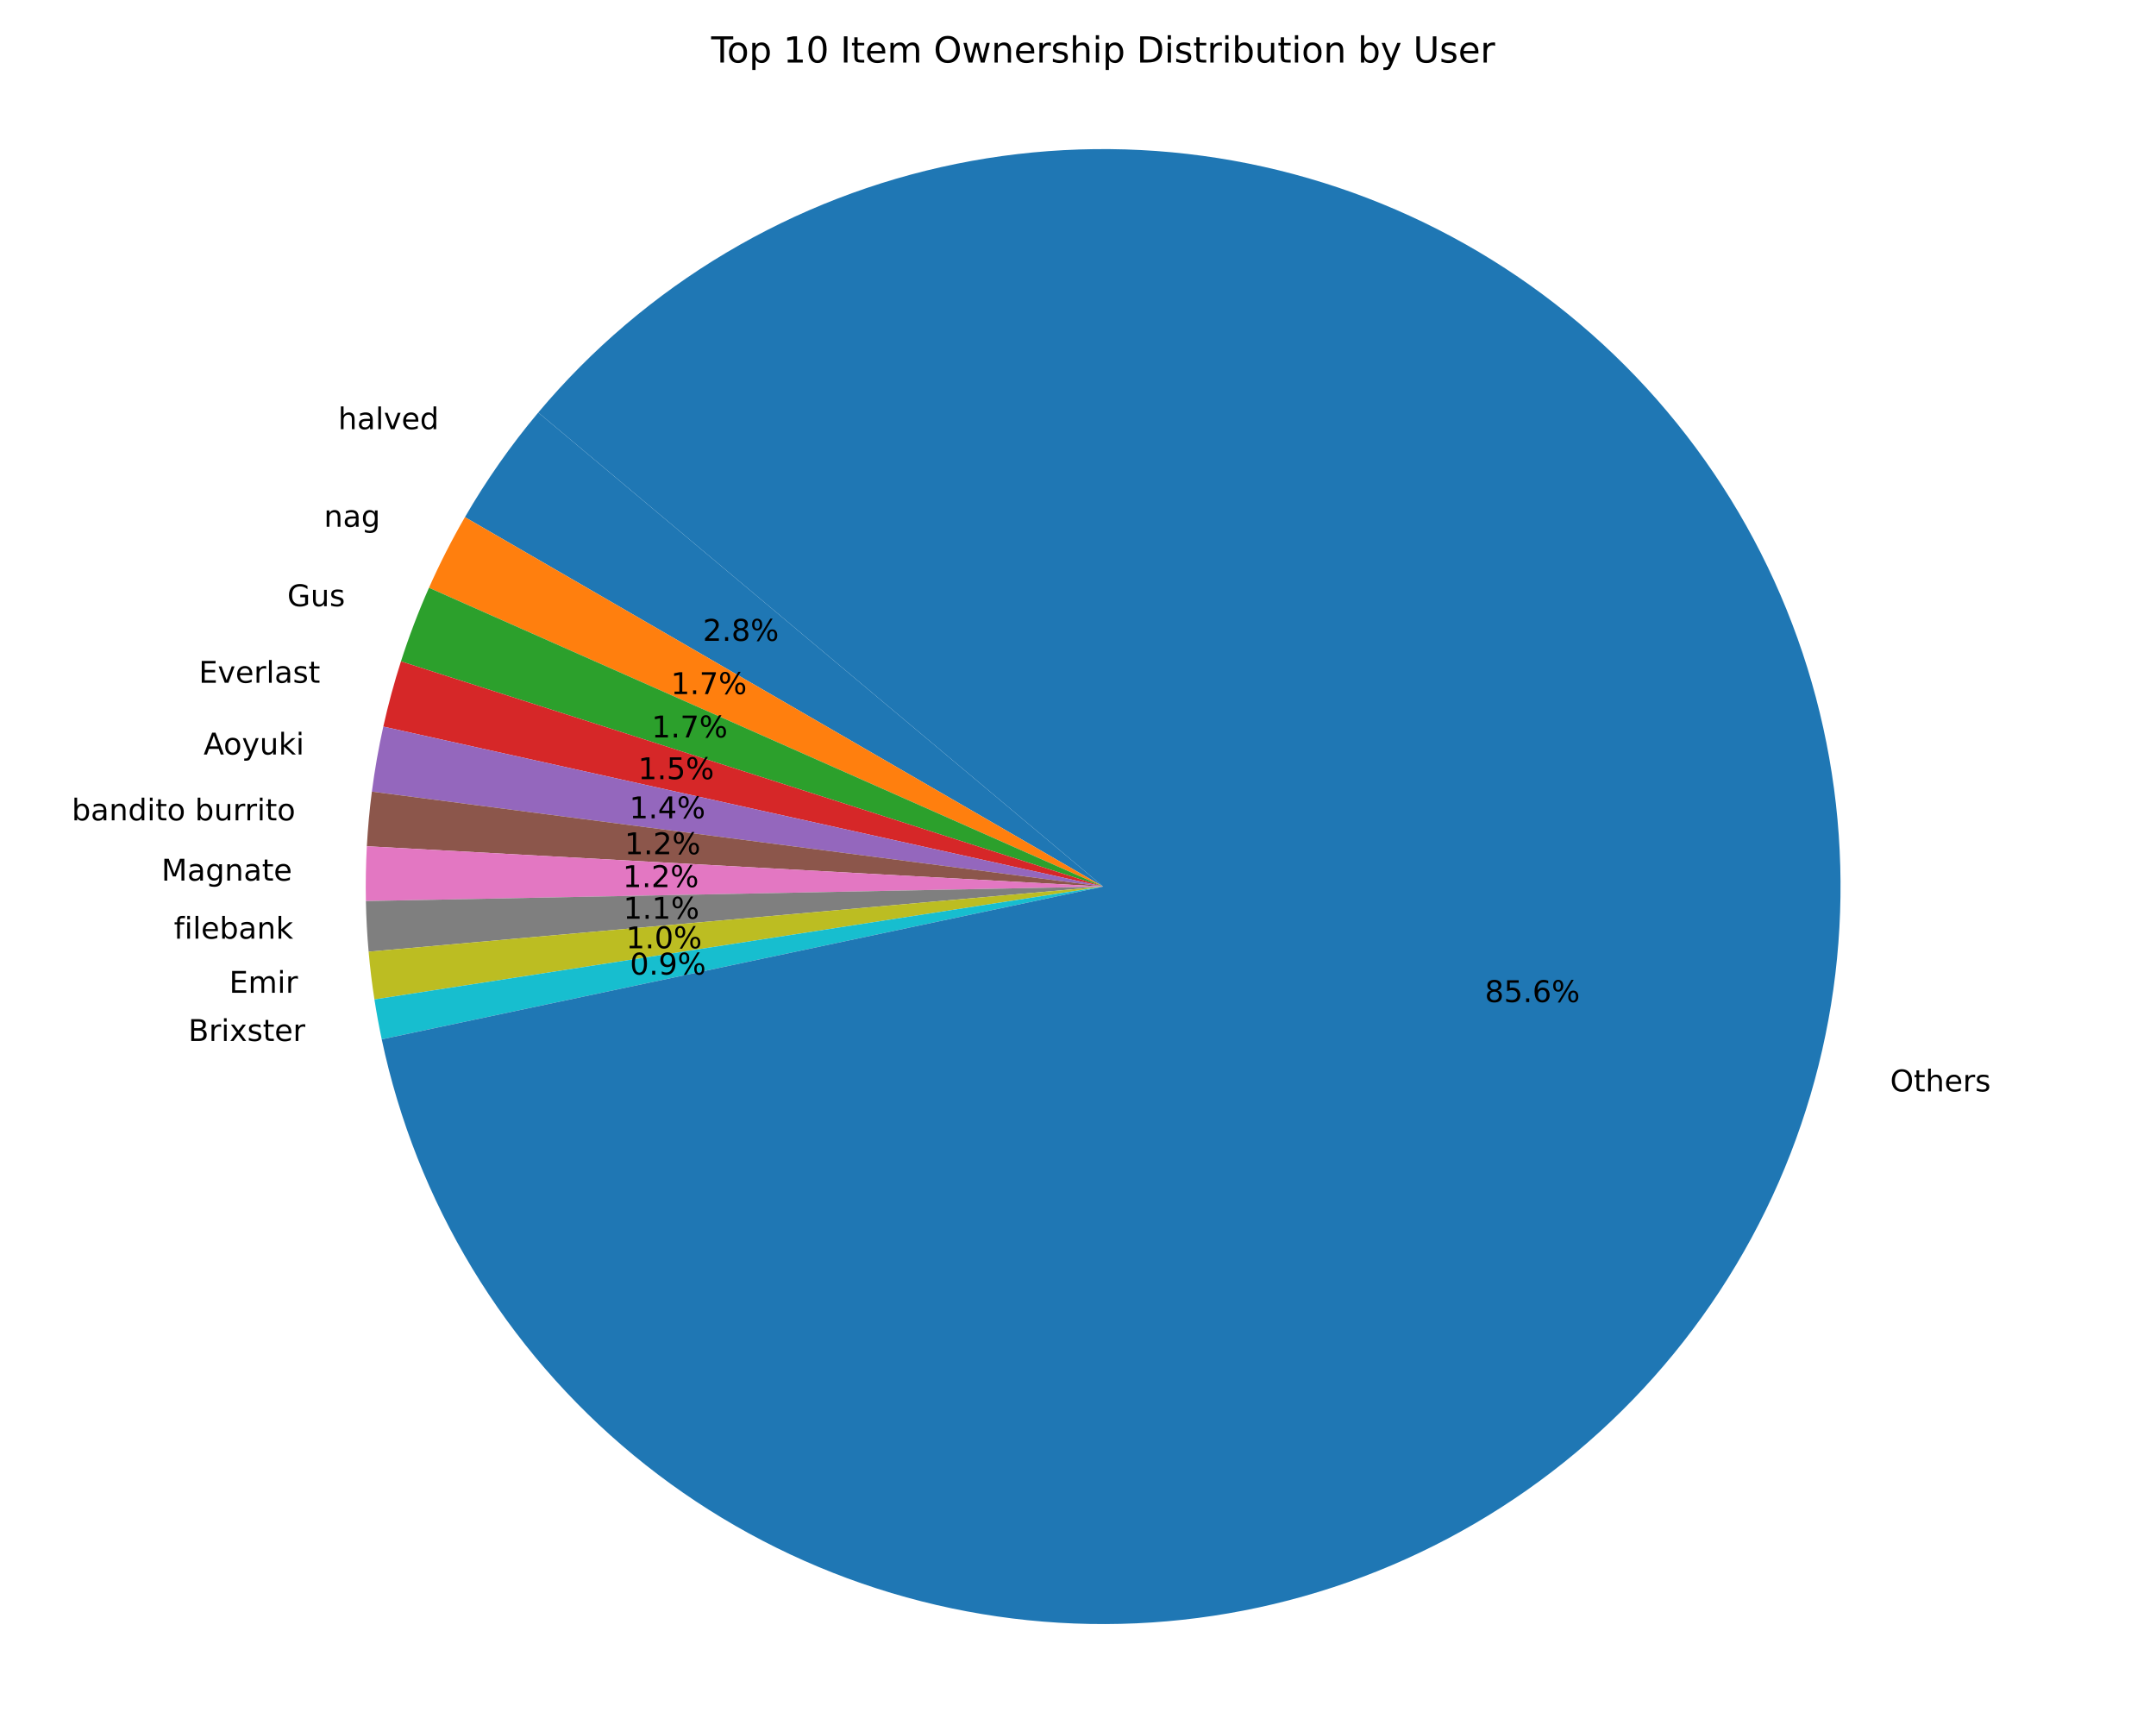
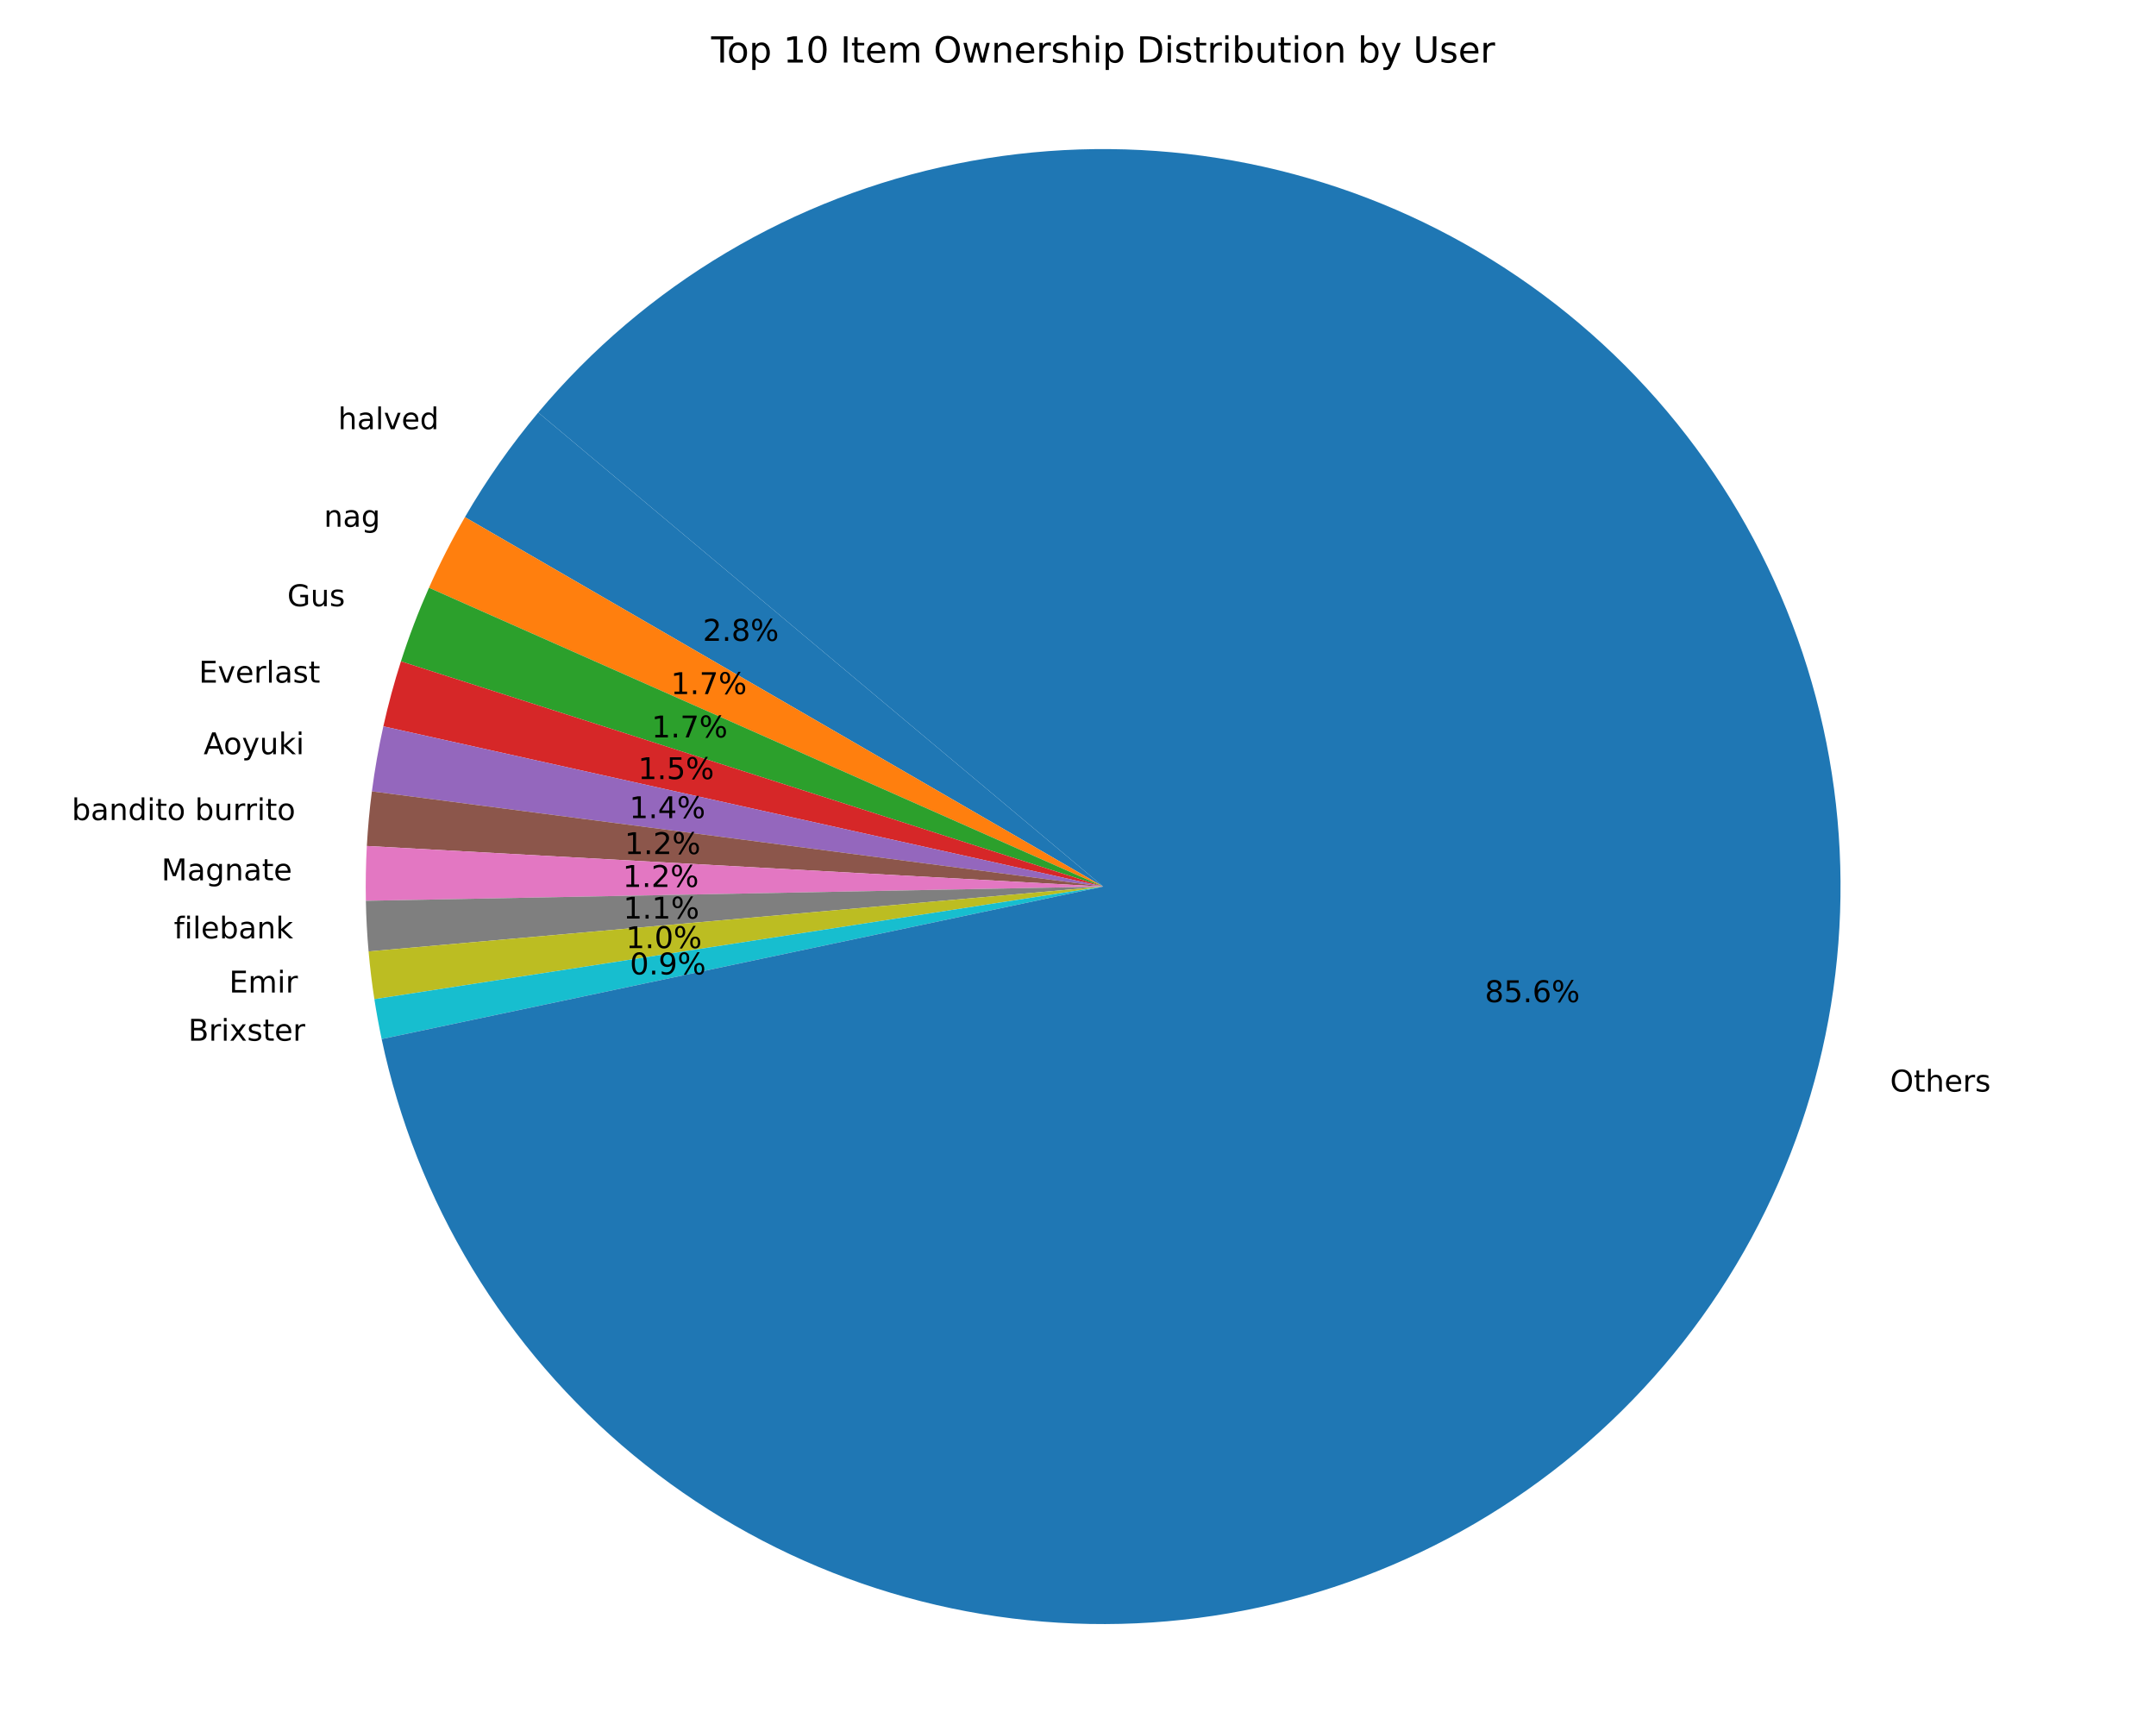
<svg xmlns="http://www.w3.org/2000/svg" xmlns:xlink="http://www.w3.org/1999/xlink" width="720pt" height="576pt" viewBox="0 0 720 576" version="1.1">
  <defs>
    <style type="text/css">*{stroke-linejoin: round; stroke-linecap: butt}</style>
  </defs>
  <g id="figure_1">
    <g id="patch_1">
      <path d="M 0 576  L 720 576  L 720 0  L 0 0  z " style="fill: #ffffff" />
    </g>
    <g id="axes_1">
      <g id="patch_2">
-         <path d="M 179.753 137.749  C 175.176 143.203 170.838 148.853 166.751 154.684  C 162.663 160.514 158.831 166.519 155.264 172.681  L 368.397 296.04  z " style="fill: #1f77b4" />
+         <path d="M 179.747 137.747  C 175.17 143.201 170.832 148.852 166.745 154.682  C 162.658 160.513 158.825 166.518 155.258 172.68  L 368.393 296.04  z " style="fill: #1f77b4" />
      </g>
      <g id="patch_3">
-         <path d="M 155.264 172.681  C 153.053 176.501 150.946 180.38 148.943 184.313  C 146.941 188.246 145.044 192.233 143.256 196.268  L 368.397 296.04  z " style="fill: #ff7f0e" />
+         <path d="M 155.258 172.68  C 153.048 176.5 150.94 180.379 148.937 184.312  C 146.935 188.245 145.038 192.231 143.25 196.267  L 368.393 296.04  z " style="fill: #ff7f0e" />
      </g>
      <g id="patch_4">
-         <path d="M 143.256 196.268  C 141.48 200.276 139.811 204.332 138.251 208.429  C 136.691 212.527 135.241 216.666 133.902 220.841  L 368.397 296.04  z " style="fill: #2ca02c" />
+         <path d="M 143.25 196.267  C 141.474 200.275 139.805 204.331 138.245 208.428  C 136.685 212.526 135.235 216.665 133.896 220.84  L 368.393 296.04  z " style="fill: #2ca02c" />
      </g>
      <g id="patch_5">
-         <path d="M 133.902 220.841  C 132.753 224.423 131.686 228.032 130.703 231.663  C 129.719 235.295 128.819 238.948 128.003 242.621  L 368.397 296.04  z " style="fill: #d62728" />
+         <path d="M 133.896 220.84  C 132.751 224.409 131.688 228.003 130.708 231.621  C 129.728 235.238 128.83 238.877 128.016 242.536  L 368.393 296.04  z " style="fill: #d62728" />
      </g>
      <g id="patch_6">
-         <path d="M 128.003 242.621  C 127.206 246.209 126.489 249.815 125.853 253.435  C 125.217 257.055 124.662 260.688 124.189 264.333  L 368.397 296.04  z " style="fill: #9467bd" />
+         <path d="M 128.016 242.536  C 127.217 246.124 126.499 249.729 125.862 253.349  C 125.225 256.968 124.668 260.602 124.194 264.247  L 368.393 296.04  z " style="fill: #9467bd" />
      </g>
      <g id="patch_7">
-         <path d="M 124.189 264.333  C 123.796 267.361 123.459 270.396 123.179 273.436  C 122.899 276.477 122.675 279.522 122.508 282.571  L 368.397 296.04  z " style="fill: #8c564b" />
+         <path d="M 124.194 264.247  C 123.8 267.275 123.462 270.309 123.181 273.35  C 122.899 276.39 122.675 279.435 122.506 282.484  L 368.393 296.04  z " style="fill: #8c564b" />
      </g>
      <g id="patch_8">
-         <path d="M 122.508 282.571  C 122.341 285.619 122.231 288.671 122.177 291.723  C 122.124 294.776 122.127 297.83 122.187 300.882  L 368.397 296.04  z " style="fill: #e377c2" />
+         <path d="M 122.506 282.484  C 122.338 285.532 122.227 288.584 122.172 291.637  C 122.118 294.689 122.12 297.743 122.179 300.795  L 368.393 296.04  z " style="fill: #e377c2" />
      </g>
      <g id="patch_9">
-         <path d="M 122.187 300.882  C 122.242 303.703 122.346 306.523 122.499 309.341  C 122.651 312.158 122.852 314.973 123.101 317.784  L 368.397 296.04  z " style="fill: #7f7f7f" />
+         <path d="M 122.179 300.795  C 122.233 303.617 122.336 306.437 122.488 309.254  C 122.639 312.072 122.839 314.887 123.087 317.697  L 368.393 296.04  z " style="fill: #7f7f7f" />
      </g>
      <g id="patch_10">
-         <path d="M 123.101 317.784  C 123.337 320.45 123.617 323.113 123.94 325.77  C 124.264 328.428 124.63 331.079 125.04 333.725  L 368.397 296.04  z " style="fill: #bcbd22" />
+         <path d="M 123.087 317.697  C 123.323 320.364 123.602 323.027 123.924 325.684  C 124.246 328.342 124.612 330.994 125.02 333.64  L 368.393 296.04  z " style="fill: #bcbd22" />
      </g>
      <g id="patch_11">
-         <path d="M 125.04 333.725  C 125.385 335.956 125.761 338.182 126.168 340.402  C 126.575 342.622 127.012 344.837 127.479 347.045  L 368.397 296.04  z " style="fill: #17becf" />
+         <path d="M 125.02 333.64  C 125.365 335.87 125.74 338.096 126.146 340.317  C 126.552 342.538 126.988 344.752 127.455 346.961  L 368.393 296.04  z " style="fill: #17becf" />
      </g>
      <g id="patch_12">
-         <path d="M 127.479 347.045  C 133.206 374.094 143.447 399.985 157.772 423.633  C 172.097 447.28 190.302 468.347 211.624 485.948  C 232.945 503.549 257.079 517.435 283.011 527.021  C 308.944 536.607 336.307 541.758 363.95 542.258  C 391.593 542.757 419.124 538.597 445.386 529.954  C 471.648 521.31 496.268 508.305 518.21 491.485  C 540.153 474.665 559.108 454.27 574.277 431.155  C 589.447 408.04 600.616 382.535 607.316 355.712  C 614.015 328.888 616.15 301.126 613.63 273.594  C 611.109 246.061 603.971 219.148 592.513 193.987  C 581.055 168.825 565.441 145.771 546.328 125.795  C 527.214 105.818 504.872 89.202 480.24 76.645  C 455.608 64.089 429.037 55.769 401.642 52.037  C 374.247 48.304 346.419 49.212 319.326 54.721  C 292.232 60.23 266.259 70.263 242.498 84.398  C 218.737 98.533 197.524 116.569 179.753 137.748  L 368.397 296.04  z " style="fill: #1f77b4" />
+         <path d="M 127.455 346.961  C 133.173 374.013 143.405 399.911 157.724 423.564  C 172.042 447.218 190.242 468.292 211.56 485.901  C 232.877 503.511 257.009 517.404 282.941 526.999  C 308.873 536.593 336.236 541.752 363.881 542.259  C 391.527 542.766 419.061 538.613 445.327 529.975  C 471.593 521.337 496.217 508.336 518.165 491.52  C 540.114 474.704 559.074 454.311 574.249 431.197  C 589.425 408.084 600.599 382.579 607.304 355.754  C 614.009 328.93 616.148 301.166 613.632 273.631  C 611.116 246.096 603.98 219.18 592.525 194.015  C 581.07 168.85 565.458 145.793 546.345 125.812  C 527.232 105.832 504.89 89.213 480.257 76.653  C 455.624 64.093 429.051 55.771 401.655 52.036  C 374.258 48.302 346.428 49.208 319.332 54.716  C 292.237 60.225 266.261 70.258 242.498 84.393  C 218.734 98.529 197.52 116.566 179.747 137.747  L 368.393 296.04  z " style="fill: #1f77b4" />
      </g>
      <g id="matplotlib.axis_1" />
      <g id="matplotlib.axis_2" />
      <g id="text_1">
-         <g transform="translate(112.9218 143.3075) scale(0.1 -0.1)">
+         <g transform="translate(112.9159 143.3059) scale(0.1 -0.1)">
          <defs>
            <path id="DejaVuSans-68" d="M 3513 2113  L 3513 0  L 2938 0  L 2938 2094  Q 2938 2591 2744 2837  Q 2550 3084 2163 3084  Q 1697 3084 1428 2787  Q 1159 2491 1159 1978  L 1159 0  L 581 0  L 581 4863  L 1159 4863  L 1159 2956  Q 1366 3272 1645 3428  Q 1925 3584 2291 3584  Q 2894 3584 3203 3211  Q 3513 2838 3513 2113  z " transform="scale(0.015625)" />
            <path id="DejaVuSans-61" d="M 2194 1759  Q 1497 1759 1228 1600  Q 959 1441 959 1056  Q 959 750 1161 570  Q 1363 391 1709 391  Q 2188 391 2477 730  Q 2766 1069 2766 1631  L 2766 1759  L 2194 1759  z M 3341 1997  L 3341 0  L 2766 0  L 2766 531  Q 2569 213 2275 61  Q 1981 -91 1556 -91  Q 1019 -91 701 211  Q 384 513 384 1019  Q 384 1609 779 1909  Q 1175 2209 1959 2209  L 2766 2209  L 2766 2266  Q 2766 2663 2505 2880  Q 2244 3097 1772 3097  Q 1472 3097 1187 3025  Q 903 2953 641 2809  L 641 3341  Q 956 3463 1253 3523  Q 1550 3584 1831 3584  Q 2591 3584 2966 3190  Q 3341 2797 3341 1997  z " transform="scale(0.015625)" />
            <path id="DejaVuSans-6c" d="M 603 4863  L 1178 4863  L 1178 0  L 603 0  L 603 4863  z " transform="scale(0.015625)" />
            <path id="DejaVuSans-76" d="M 191 3500  L 800 3500  L 1894 563  L 2988 3500  L 3597 3500  L 2284 0  L 1503 0  L 191 3500  z " transform="scale(0.015625)" />
            <path id="DejaVuSans-65" d="M 3597 1894  L 3597 1613  L 953 1613  Q 991 1019 1311 708  Q 1631 397 2203 397  Q 2534 397 2845 478  Q 3156 559 3463 722  L 3463 178  Q 3153 47 2828 -22  Q 2503 -91 2169 -91  Q 1331 -91 842 396  Q 353 884 353 1716  Q 353 2575 817 3079  Q 1281 3584 2069 3584  Q 2775 3584 3186 3129  Q 3597 2675 3597 1894  z M 3022 2063  Q 3016 2534 2758 2815  Q 2500 3097 2075 3097  Q 1594 3097 1305 2825  Q 1016 2553 972 2059  L 3022 2063  z " transform="scale(0.015625)" />
            <path id="DejaVuSans-64" d="M 2906 2969  L 2906 4863  L 3481 4863  L 3481 0  L 2906 0  L 2906 525  Q 2725 213 2448 61  Q 2172 -91 1784 -91  Q 1150 -91 751 415  Q 353 922 353 1747  Q 353 2572 751 3078  Q 1150 3584 1784 3584  Q 2172 3584 2448 3432  Q 2725 3281 2906 2969  z M 947 1747  Q 947 1113 1208 752  Q 1469 391 1925 391  Q 2381 391 2643 752  Q 2906 1113 2906 1747  Q 2906 2381 2643 2742  Q 2381 3103 1925 3103  Q 1469 3103 1208 2742  Q 947 2381 947 1747  z " transform="scale(0.015625)" />
          </defs>
          <use xlink:href="#DejaVuSans-68" />
          <use xlink:href="#DejaVuSans-61" transform="translate(63.37891 0)" />
          <use xlink:href="#DejaVuSans-6c" transform="translate(124.6582 0)" />
          <use xlink:href="#DejaVuSans-76" transform="translate(152.4414 0)" />
          <use xlink:href="#DejaVuSans-65" transform="translate(211.6211 0)" />
          <use xlink:href="#DejaVuSans-64" transform="translate(273.1445 0)" />
        </g>
      </g>
      <g id="text_2">
-         <g transform="translate(234.7067 213.9856) scale(0.1 -0.1)">
+         <g transform="translate(234.7019 213.9847) scale(0.1 -0.1)">
          <defs>
            <path id="DejaVuSans-32" d="M 1228 531  L 3431 531  L 3431 0  L 469 0  L 469 531  Q 828 903 1448 1529  Q 2069 2156 2228 2338  Q 2531 2678 2651 2914  Q 2772 3150 2772 3378  Q 2772 3750 2511 3984  Q 2250 4219 1831 4219  Q 1534 4219 1204 4116  Q 875 4013 500 3803  L 500 4441  Q 881 4594 1212 4672  Q 1544 4750 1819 4750  Q 2544 4750 2975 4387  Q 3406 4025 3406 3419  Q 3406 3131 3298 2873  Q 3191 2616 2906 2266  Q 2828 2175 2409 1742  Q 1991 1309 1228 531  z " transform="scale(0.015625)" />
            <path id="DejaVuSans-2e" d="M 684 794  L 1344 794  L 1344 0  L 684 0  L 684 794  z " transform="scale(0.015625)" />
            <path id="DejaVuSans-38" d="M 2034 2216  Q 1584 2216 1326 1975  Q 1069 1734 1069 1313  Q 1069 891 1326 650  Q 1584 409 2034 409  Q 2484 409 2743 651  Q 3003 894 3003 1313  Q 3003 1734 2745 1975  Q 2488 2216 2034 2216  z M 1403 2484  Q 997 2584 770 2862  Q 544 3141 544 3541  Q 544 4100 942 4425  Q 1341 4750 2034 4750  Q 2731 4750 3128 4425  Q 3525 4100 3525 3541  Q 3525 3141 3298 2862  Q 3072 2584 2669 2484  Q 3125 2378 3379 2068  Q 3634 1759 3634 1313  Q 3634 634 3220 271  Q 2806 -91 2034 -91  Q 1263 -91 848 271  Q 434 634 434 1313  Q 434 1759 690 2068  Q 947 2378 1403 2484  z M 1172 3481  Q 1172 3119 1398 2916  Q 1625 2713 2034 2713  Q 2441 2713 2670 2916  Q 2900 3119 2900 3481  Q 2900 3844 2670 4047  Q 2441 4250 2034 4250  Q 1625 4250 1398 4047  Q 1172 3844 1172 3481  z " transform="scale(0.015625)" />
            <path id="DejaVuSans-25" d="M 4653 2053  Q 4381 2053 4226 1822  Q 4072 1591 4072 1178  Q 4072 772 4226 539  Q 4381 306 4653 306  Q 4919 306 5073 539  Q 5228 772 5228 1178  Q 5228 1588 5073 1820  Q 4919 2053 4653 2053  z M 4653 2450  Q 5147 2450 5437 2106  Q 5728 1763 5728 1178  Q 5728 594 5436 251  Q 5144 -91 4653 -91  Q 4153 -91 3862 251  Q 3572 594 3572 1178  Q 3572 1766 3864 2108  Q 4156 2450 4653 2450  z M 1428 4353  Q 1159 4353 1004 4120  Q 850 3888 850 3481  Q 850 3069 1003 2837  Q 1156 2606 1428 2606  Q 1700 2606 1854 2837  Q 2009 3069 2009 3481  Q 2009 3884 1853 4118  Q 1697 4353 1428 4353  z M 4250 4750  L 4750 4750  L 1831 -91  L 1331 -91  L 4250 4750  z M 1428 4750  Q 1922 4750 2215 4408  Q 2509 4066 2509 3481  Q 2509 2891 2217 2550  Q 1925 2209 1428 2209  Q 931 2209 642 2551  Q 353 2894 353 3481  Q 353 4063 643 4406  Q 934 4750 1428 4750  z " transform="scale(0.015625)" />
          </defs>
          <use xlink:href="#DejaVuSans-32" />
          <use xlink:href="#DejaVuSans-2e" transform="translate(63.62305 0)" />
          <use xlink:href="#DejaVuSans-38" transform="translate(95.41016 0)" />
          <use xlink:href="#DejaVuSans-25" transform="translate(159.0332 0)" />
        </g>
      </g>
      <g id="text_3">
-         <g transform="translate(108.1837 175.8998) scale(0.1 -0.1)">
+         <g transform="translate(108.1775 175.8985) scale(0.1 -0.1)">
          <defs>
            <path id="DejaVuSans-6e" d="M 3513 2113  L 3513 0  L 2938 0  L 2938 2094  Q 2938 2591 2744 2837  Q 2550 3084 2163 3084  Q 1697 3084 1428 2787  Q 1159 2491 1159 1978  L 1159 0  L 581 0  L 581 3500  L 1159 3500  L 1159 2956  Q 1366 3272 1645 3428  Q 1925 3584 2291 3584  Q 2894 3584 3203 3211  Q 3513 2838 3513 2113  z " transform="scale(0.015625)" />
            <path id="DejaVuSans-67" d="M 2906 1791  Q 2906 2416 2648 2759  Q 2391 3103 1925 3103  Q 1463 3103 1205 2759  Q 947 2416 947 1791  Q 947 1169 1205 825  Q 1463 481 1925 481  Q 2391 481 2648 825  Q 2906 1169 2906 1791  z M 3481 434  Q 3481 -459 3084 -895  Q 2688 -1331 1869 -1331  Q 1566 -1331 1297 -1286  Q 1028 -1241 775 -1147  L 775 -588  Q 1028 -725 1275 -790  Q 1522 -856 1778 -856  Q 2344 -856 2625 -561  Q 2906 -266 2906 331  L 2906 616  Q 2728 306 2450 153  Q 2172 0 1784 0  Q 1141 0 747 490  Q 353 981 353 1791  Q 353 2603 747 3093  Q 1141 3584 1784 3584  Q 2172 3584 2450 3431  Q 2728 3278 2906 2969  L 2906 3500  L 3481 3500  L 3481 434  z " transform="scale(0.015625)" />
          </defs>
          <use xlink:href="#DejaVuSans-6e" />
          <use xlink:href="#DejaVuSans-61" transform="translate(63.37891 0)" />
          <use xlink:href="#DejaVuSans-67" transform="translate(124.6582 0)" />
        </g>
      </g>
      <g id="text_4">
-         <g transform="translate(224.0223 231.7632) scale(0.1 -0.1)">
+         <g transform="translate(224.0173 231.7625) scale(0.1 -0.1)">
          <defs>
            <path id="DejaVuSans-31" d="M 794 531  L 1825 531  L 1825 4091  L 703 3866  L 703 4441  L 1819 4666  L 2450 4666  L 2450 531  L 3481 531  L 3481 0  L 794 0  L 794 531  z " transform="scale(0.015625)" />
            <path id="DejaVuSans-37" d="M 525 4666  L 3525 4666  L 3525 4397  L 1831 0  L 1172 0  L 2766 4134  L 525 4134  L 525 4666  z " transform="scale(0.015625)" />
          </defs>
          <use xlink:href="#DejaVuSans-31" />
          <use xlink:href="#DejaVuSans-2e" transform="translate(63.62305 0)" />
          <use xlink:href="#DejaVuSans-37" transform="translate(95.41016 0)" />
          <use xlink:href="#DejaVuSans-25" transform="translate(159.0332 0)" />
        </g>
      </g>
      <g id="text_5">
-         <g transform="translate(95.94088 202.4276) scale(0.1 -0.1)">
+         <g transform="translate(95.93462 202.4266) scale(0.1 -0.1)">
          <defs>
            <path id="DejaVuSans-47" d="M 3809 666  L 3809 1919  L 2778 1919  L 2778 2438  L 4434 2438  L 4434 434  Q 4069 175 3628 42  Q 3188 -91 2688 -91  Q 1594 -91 976 548  Q 359 1188 359 2328  Q 359 3472 976 4111  Q 1594 4750 2688 4750  Q 3144 4750 3555 4637  Q 3966 4525 4313 4306  L 4313 3634  Q 3963 3931 3569 4081  Q 3175 4231 2741 4231  Q 1884 4231 1454 3753  Q 1025 3275 1025 2328  Q 1025 1384 1454 906  Q 1884 428 2741 428  Q 3075 428 3337 486  Q 3600 544 3809 666  z " transform="scale(0.015625)" />
            <path id="DejaVuSans-75" d="M 544 1381  L 544 3500  L 1119 3500  L 1119 1403  Q 1119 906 1312 657  Q 1506 409 1894 409  Q 2359 409 2629 706  Q 2900 1003 2900 1516  L 2900 3500  L 3475 3500  L 3475 0  L 2900 0  L 2900 538  Q 2691 219 2414 64  Q 2138 -91 1772 -91  Q 1169 -91 856 284  Q 544 659 544 1381  z M 1991 3584  L 1991 3584  z " transform="scale(0.015625)" />
            <path id="DejaVuSans-73" d="M 2834 3397  L 2834 2853  Q 2591 2978 2328 3040  Q 2066 3103 1784 3103  Q 1356 3103 1142 2972  Q 928 2841 928 2578  Q 928 2378 1081 2264  Q 1234 2150 1697 2047  L 1894 2003  Q 2506 1872 2764 1633  Q 3022 1394 3022 966  Q 3022 478 2636 193  Q 2250 -91 1575 -91  Q 1294 -91 989 -36  Q 684 19 347 128  L 347 722  Q 666 556 975 473  Q 1284 391 1588 391  Q 1994 391 2212 530  Q 2431 669 2431 922  Q 2431 1156 2273 1281  Q 2116 1406 1581 1522  L 1381 1569  Q 847 1681 609 1914  Q 372 2147 372 2553  Q 372 3047 722 3315  Q 1072 3584 1716 3584  Q 2034 3584 2315 3537  Q 2597 3491 2834 3397  z " transform="scale(0.015625)" />
          </defs>
          <use xlink:href="#DejaVuSans-47" />
          <use xlink:href="#DejaVuSans-75" transform="translate(77.49023 0)" />
          <use xlink:href="#DejaVuSans-73" transform="translate(140.8691 0)" />
        </g>
      </g>
      <g id="text_6">
-         <g transform="translate(217.6069 246.233) scale(0.1 -0.1)">
+         <g transform="translate(217.6019 246.2324) scale(0.1 -0.1)">
          <use xlink:href="#DejaVuSans-31" />
          <use xlink:href="#DejaVuSans-2e" transform="translate(63.62305 0)" />
          <use xlink:href="#DejaVuSans-37" transform="translate(95.41016 0)" />
          <use xlink:href="#DejaVuSans-25" transform="translate(159.0332 0)" />
        </g>
      </g>
      <g id="text_7">
-         <g transform="translate(66.39582 227.9852) scale(0.1 -0.1)">
+         <g transform="translate(66.40196 227.9384) scale(0.1 -0.1)">
          <defs>
            <path id="DejaVuSans-45" d="M 628 4666  L 3578 4666  L 3578 4134  L 1259 4134  L 1259 2753  L 3481 2753  L 3481 2222  L 1259 2222  L 1259 531  L 3634 531  L 3634 0  L 628 0  L 628 4666  z " transform="scale(0.015625)" />
            <path id="DejaVuSans-72" d="M 2631 2963  Q 2534 3019 2420 3045  Q 2306 3072 2169 3072  Q 1681 3072 1420 2755  Q 1159 2438 1159 1844  L 1159 0  L 581 0  L 581 3500  L 1159 3500  L 1159 2956  Q 1341 3275 1631 3429  Q 1922 3584 2338 3584  Q 2397 3584 2469 3576  Q 2541 3569 2628 3553  L 2631 2963  z " transform="scale(0.015625)" />
            <path id="DejaVuSans-74" d="M 1172 4494  L 1172 3500  L 2356 3500  L 2356 3053  L 1172 3053  L 1172 1153  Q 1172 725 1289 603  Q 1406 481 1766 481  L 2356 481  L 2356 0  L 1766 0  Q 1100 0 847 248  Q 594 497 594 1153  L 594 3053  L 172 3053  L 172 3500  L 594 3500  L 594 4494  L 1172 4494  z " transform="scale(0.015625)" />
          </defs>
          <use xlink:href="#DejaVuSans-45" />
          <use xlink:href="#DejaVuSans-76" transform="translate(63.18359 0)" />
          <use xlink:href="#DejaVuSans-65" transform="translate(122.3633 0)" />
          <use xlink:href="#DejaVuSans-72" transform="translate(183.8867 0)" />
          <use xlink:href="#DejaVuSans-6c" transform="translate(225 0)" />
          <use xlink:href="#DejaVuSans-61" transform="translate(252.7832 0)" />
          <use xlink:href="#DejaVuSans-73" transform="translate(314.0625 0)" />
          <use xlink:href="#DejaVuSans-74" transform="translate(366.1621 0)" />
        </g>
      </g>
      <g id="text_8">
-         <g transform="translate(213.0781 260.1734) scale(0.1 -0.1)">
+         <g transform="translate(213.0798 260.1479) scale(0.1 -0.1)">
          <defs>
            <path id="DejaVuSans-35" d="M 691 4666  L 3169 4666  L 3169 4134  L 1269 4134  L 1269 2991  Q 1406 3038 1543 3061  Q 1681 3084 1819 3084  Q 2600 3084 3056 2656  Q 3513 2228 3513 1497  Q 3513 744 3044 326  Q 2575 -91 1722 -91  Q 1428 -91 1123 -41  Q 819 9 494 109  L 494 744  Q 775 591 1075 516  Q 1375 441 1709 441  Q 2250 441 2565 725  Q 2881 1009 2881 1497  Q 2881 1984 2565 2268  Q 2250 2553 1709 2553  Q 1456 2553 1204 2497  Q 953 2441 691 2322  L 691 4666  z " transform="scale(0.015625)" />
          </defs>
          <use xlink:href="#DejaVuSans-31" />
          <use xlink:href="#DejaVuSans-2e" transform="translate(63.62305 0)" />
          <use xlink:href="#DejaVuSans-35" transform="translate(95.41016 0)" />
          <use xlink:href="#DejaVuSans-25" transform="translate(159.0332 0)" />
        </g>
      </g>
      <g id="text_9">
-         <g transform="translate(67.98904 251.9334) scale(0.1 -0.1)">
+         <g transform="translate(67.99917 251.8389) scale(0.1 -0.1)">
          <defs>
            <path id="DejaVuSans-41" d="M 2188 4044  L 1331 1722  L 3047 1722  L 2188 4044  z M 1831 4666  L 2547 4666  L 4325 0  L 3669 0  L 3244 1197  L 1141 1197  L 716 0  L 50 0  L 1831 4666  z " transform="scale(0.015625)" />
            <path id="DejaVuSans-6f" d="M 1959 3097  Q 1497 3097 1228 2736  Q 959 2375 959 1747  Q 959 1119 1226 758  Q 1494 397 1959 397  Q 2419 397 2687 759  Q 2956 1122 2956 1747  Q 2956 2369 2687 2733  Q 2419 3097 1959 3097  z M 1959 3584  Q 2709 3584 3137 3096  Q 3566 2609 3566 1747  Q 3566 888 3137 398  Q 2709 -91 1959 -91  Q 1206 -91 779 398  Q 353 888 353 1747  Q 353 2609 779 3096  Q 1206 3584 1959 3584  z " transform="scale(0.015625)" />
            <path id="DejaVuSans-79" d="M 2059 -325  Q 1816 -950 1584 -1140  Q 1353 -1331 966 -1331  L 506 -1331  L 506 -850  L 844 -850  Q 1081 -850 1212 -737  Q 1344 -625 1503 -206  L 1606 56  L 191 3500  L 800 3500  L 1894 763  L 2988 3500  L 3597 3500  L 2059 -325  z " transform="scale(0.015625)" />
            <path id="DejaVuSans-6b" d="M 581 4863  L 1159 4863  L 1159 1991  L 2875 3500  L 3609 3500  L 1753 1863  L 3688 0  L 2938 0  L 1159 1709  L 1159 0  L 581 0  L 581 4863  z " transform="scale(0.015625)" />
            <path id="DejaVuSans-69" d="M 603 3500  L 1178 3500  L 1178 0  L 603 0  L 603 3500  z M 603 4863  L 1178 4863  L 1178 4134  L 603 4134  L 603 4863  z " transform="scale(0.015625)" />
          </defs>
          <use xlink:href="#DejaVuSans-41" />
          <use xlink:href="#DejaVuSans-6f" transform="translate(66.6582 0)" />
          <use xlink:href="#DejaVuSans-79" transform="translate(127.8398 0)" />
          <use xlink:href="#DejaVuSans-75" transform="translate(187.0195 0)" />
          <use xlink:href="#DejaVuSans-6b" transform="translate(250.3984 0)" />
          <use xlink:href="#DejaVuSans-69" transform="translate(308.3086 0)" />
        </g>
      </g>
      <g id="text_10">
-         <g transform="translate(210.1681 273.2361) scale(0.1 -0.1)">
+         <g transform="translate(210.172 273.1846) scale(0.1 -0.1)">
          <defs>
            <path id="DejaVuSans-34" d="M 2419 4116  L 825 1625  L 2419 1625  L 2419 4116  z M 2253 4666  L 3047 4666  L 3047 1625  L 3713 1625  L 3713 1100  L 3047 1100  L 3047 0  L 2419 0  L 2419 1100  L 313 1100  L 313 1709  L 2253 4666  z " transform="scale(0.015625)" />
          </defs>
          <use xlink:href="#DejaVuSans-31" />
          <use xlink:href="#DejaVuSans-2e" transform="translate(63.62305 0)" />
          <use xlink:href="#DejaVuSans-34" transform="translate(95.41016 0)" />
          <use xlink:href="#DejaVuSans-25" transform="translate(159.0332 0)" />
        </g>
      </g>
      <g id="text_11">
-         <g transform="translate(23.94916 273.9353) scale(0.1 -0.1)">
+         <g transform="translate(23.9515 273.84) scale(0.1 -0.1)">
          <defs>
            <path id="DejaVuSans-62" d="M 3116 1747  Q 3116 2381 2855 2742  Q 2594 3103 2138 3103  Q 1681 3103 1420 2742  Q 1159 2381 1159 1747  Q 1159 1113 1420 752  Q 1681 391 2138 391  Q 2594 391 2855 752  Q 3116 1113 3116 1747  z M 1159 2969  Q 1341 3281 1617 3432  Q 1894 3584 2278 3584  Q 2916 3584 3314 3078  Q 3713 2572 3713 1747  Q 3713 922 3314 415  Q 2916 -91 2278 -91  Q 1894 -91 1617 61  Q 1341 213 1159 525  L 1159 0  L 581 0  L 581 4863  L 1159 4863  L 1159 2969  z " transform="scale(0.015625)" />
            <path id="DejaVuSans-20" transform="scale(0.015625)" />
          </defs>
          <use xlink:href="#DejaVuSans-62" />
          <use xlink:href="#DejaVuSans-61" transform="translate(63.47656 0)" />
          <use xlink:href="#DejaVuSans-6e" transform="translate(124.7559 0)" />
          <use xlink:href="#DejaVuSans-64" transform="translate(188.1348 0)" />
          <use xlink:href="#DejaVuSans-69" transform="translate(251.6113 0)" />
          <use xlink:href="#DejaVuSans-74" transform="translate(279.3945 0)" />
          <use xlink:href="#DejaVuSans-6f" transform="translate(318.6035 0)" />
          <use xlink:href="#DejaVuSans-20" transform="translate(379.7852 0)" />
          <use xlink:href="#DejaVuSans-62" transform="translate(411.5723 0)" />
          <use xlink:href="#DejaVuSans-75" transform="translate(475.0488 0)" />
          <use xlink:href="#DejaVuSans-72" transform="translate(538.4277 0)" />
          <use xlink:href="#DejaVuSans-72" transform="translate(577.791 0)" />
          <use xlink:href="#DejaVuSans-69" transform="translate(618.9043 0)" />
          <use xlink:href="#DejaVuSans-74" transform="translate(646.6875 0)" />
          <use xlink:href="#DejaVuSans-6f" transform="translate(685.8965 0)" />
        </g>
      </g>
      <g id="text_12">
-         <g transform="translate(208.5637 285.2371) scale(0.1 -0.1)">
+         <g transform="translate(208.5633 285.1852) scale(0.1 -0.1)">
          <use xlink:href="#DejaVuSans-31" />
          <use xlink:href="#DejaVuSans-2e" transform="translate(63.62305 0)" />
          <use xlink:href="#DejaVuSans-32" transform="translate(95.41016 0)" />
          <use xlink:href="#DejaVuSans-25" transform="translate(159.0332 0)" />
        </g>
      </g>
      <g id="text_13">
-         <g transform="translate(53.9113 294.0512) scale(0.1 -0.1)">
+         <g transform="translate(53.90655 293.9556) scale(0.1 -0.1)">
          <defs>
            <path id="DejaVuSans-4d" d="M 628 4666  L 1569 4666  L 2759 1491  L 3956 4666  L 4897 4666  L 4897 0  L 4281 0  L 4281 4097  L 3078 897  L 2444 897  L 1241 4097  L 1241 0  L 628 0  L 628 4666  z " transform="scale(0.015625)" />
          </defs>
          <use xlink:href="#DejaVuSans-4d" />
          <use xlink:href="#DejaVuSans-61" transform="translate(86.2793 0)" />
          <use xlink:href="#DejaVuSans-67" transform="translate(147.5586 0)" />
          <use xlink:href="#DejaVuSans-6e" transform="translate(211.0352 0)" />
          <use xlink:href="#DejaVuSans-61" transform="translate(274.4141 0)" />
          <use xlink:href="#DejaVuSans-74" transform="translate(335.6934 0)" />
          <use xlink:href="#DejaVuSans-65" transform="translate(374.9023 0)" />
        </g>
      </g>
      <g id="text_14">
-         <g transform="translate(207.9627 296.2094) scale(0.1 -0.1)">
+         <g transform="translate(207.9584 296.1573) scale(0.1 -0.1)">
          <use xlink:href="#DejaVuSans-31" />
          <use xlink:href="#DejaVuSans-2e" transform="translate(63.62305 0)" />
          <use xlink:href="#DejaVuSans-32" transform="translate(95.41016 0)" />
          <use xlink:href="#DejaVuSans-25" transform="translate(159.0332 0)" />
        </g>
      </g>
      <g id="text_15">
-         <g transform="translate(58.07447 313.4303) scale(0.1 -0.1)">
+         <g transform="translate(58.06289 313.3351) scale(0.1 -0.1)">
          <defs>
            <path id="DejaVuSans-66" d="M 2375 4863  L 2375 4384  L 1825 4384  Q 1516 4384 1395 4259  Q 1275 4134 1275 3809  L 1275 3500  L 2222 3500  L 2222 3053  L 1275 3053  L 1275 0  L 697 0  L 697 3053  L 147 3053  L 147 3500  L 697 3500  L 697 3744  Q 697 4328 969 4595  Q 1241 4863 1831 4863  L 2375 4863  z " transform="scale(0.015625)" />
          </defs>
          <use xlink:href="#DejaVuSans-66" />
          <use xlink:href="#DejaVuSans-69" transform="translate(35.20508 0)" />
          <use xlink:href="#DejaVuSans-6c" transform="translate(62.98828 0)" />
          <use xlink:href="#DejaVuSans-65" transform="translate(90.77148 0)" />
          <use xlink:href="#DejaVuSans-62" transform="translate(152.2949 0)" />
          <use xlink:href="#DejaVuSans-61" transform="translate(215.7715 0)" />
          <use xlink:href="#DejaVuSans-6e" transform="translate(277.0508 0)" />
          <use xlink:href="#DejaVuSans-6b" transform="translate(340.4297 0)" />
        </g>
      </g>
      <g id="text_16">
-         <g transform="translate(208.1556 306.7799) scale(0.1 -0.1)">
+         <g transform="translate(208.1477 306.728) scale(0.1 -0.1)">
          <use xlink:href="#DejaVuSans-31" />
          <use xlink:href="#DejaVuSans-2e" transform="translate(63.62305 0)" />
          <use xlink:href="#DejaVuSans-31" transform="translate(95.41016 0)" />
          <use xlink:href="#DejaVuSans-25" transform="translate(159.0332 0)" />
        </g>
      </g>
      <g id="text_17">
-         <g transform="translate(76.54635 331.5027) scale(0.1 -0.1)">
+         <g transform="translate(76.5284 331.4081) scale(0.1 -0.1)">
          <defs>
            <path id="DejaVuSans-6d" d="M 3328 2828  Q 3544 3216 3844 3400  Q 4144 3584 4550 3584  Q 5097 3584 5394 3201  Q 5691 2819 5691 2113  L 5691 0  L 5113 0  L 5113 2094  Q 5113 2597 4934 2840  Q 4756 3084 4391 3084  Q 3944 3084 3684 2787  Q 3425 2491 3425 1978  L 3425 0  L 2847 0  L 2847 2094  Q 2847 2600 2669 2842  Q 2491 3084 2119 3084  Q 1678 3084 1418 2786  Q 1159 2488 1159 1978  L 1159 0  L 581 0  L 581 3500  L 1159 3500  L 1159 2956  Q 1356 3278 1631 3431  Q 1906 3584 2284 3584  Q 2666 3584 2933 3390  Q 3200 3197 3328 2828  z " transform="scale(0.015625)" />
          </defs>
          <use xlink:href="#DejaVuSans-45" />
          <use xlink:href="#DejaVuSans-6d" transform="translate(63.18359 0)" />
          <use xlink:href="#DejaVuSans-69" transform="translate(160.5957 0)" />
          <use xlink:href="#DejaVuSans-72" transform="translate(188.3789 0)" />
        </g>
      </g>
      <g id="text_18">
-         <g transform="translate(209.0207 316.6375) scale(0.1 -0.1)">
+         <g transform="translate(209.0093 316.586) scale(0.1 -0.1)">
          <defs>
            <path id="DejaVuSans-30" d="M 2034 4250  Q 1547 4250 1301 3770  Q 1056 3291 1056 2328  Q 1056 1369 1301 889  Q 1547 409 2034 409  Q 2525 409 2770 889  Q 3016 1369 3016 2328  Q 3016 3291 2770 3770  Q 2525 4250 2034 4250  z M 2034 4750  Q 2819 4750 3233 4129  Q 3647 3509 3647 2328  Q 3647 1150 3233 529  Q 2819 -91 2034 -91  Q 1250 -91 836 529  Q 422 1150 422 2328  Q 422 3509 836 4129  Q 1250 4750 2034 4750  z " transform="scale(0.015625)" />
          </defs>
          <use xlink:href="#DejaVuSans-31" />
          <use xlink:href="#DejaVuSans-2e" transform="translate(63.62305 0)" />
          <use xlink:href="#DejaVuSans-30" transform="translate(95.41016 0)" />
          <use xlink:href="#DejaVuSans-25" transform="translate(159.0332 0)" />
        </g>
      </g>
      <g id="text_19">
-         <g transform="translate(62.88255 347.5975) scale(0.1 -0.1)">
+         <g transform="translate(62.85896 347.5041) scale(0.1 -0.1)">
          <defs>
            <path id="DejaVuSans-42" d="M 1259 2228  L 1259 519  L 2272 519  Q 2781 519 3026 730  Q 3272 941 3272 1375  Q 3272 1813 3026 2020  Q 2781 2228 2272 2228  L 1259 2228  z M 1259 4147  L 1259 2741  L 2194 2741  Q 2656 2741 2882 2914  Q 3109 3088 3109 3444  Q 3109 3797 2882 3972  Q 2656 4147 2194 4147  L 1259 4147  z M 628 4666  L 2241 4666  Q 2963 4666 3353 4366  Q 3744 4066 3744 3513  Q 3744 3084 3544 2831  Q 3344 2578 2956 2516  Q 3422 2416 3680 2098  Q 3938 1781 3938 1306  Q 3938 681 3513 340  Q 3088 0 2303 0  L 628 0  L 628 4666  z " transform="scale(0.015625)" />
            <path id="DejaVuSans-78" d="M 3513 3500  L 2247 1797  L 3578 0  L 2900 0  L 1881 1375  L 863 0  L 184 0  L 1544 1831  L 300 3500  L 978 3500  L 1906 2253  L 2834 3500  L 3513 3500  z " transform="scale(0.015625)" />
          </defs>
          <use xlink:href="#DejaVuSans-42" />
          <use xlink:href="#DejaVuSans-72" transform="translate(68.60352 0)" />
          <use xlink:href="#DejaVuSans-69" transform="translate(109.7168 0)" />
          <use xlink:href="#DejaVuSans-78" transform="translate(137.5 0)" />
          <use xlink:href="#DejaVuSans-73" transform="translate(196.6797 0)" />
          <use xlink:href="#DejaVuSans-74" transform="translate(248.7793 0)" />
          <use xlink:href="#DejaVuSans-65" transform="translate(287.9883 0)" />
          <use xlink:href="#DejaVuSans-72" transform="translate(349.5117 0)" />
        </g>
      </g>
      <g id="text_20">
-         <g transform="translate(210.3572 325.4165) scale(0.1 -0.1)">
+         <g transform="translate(210.3427 325.3656) scale(0.1 -0.1)">
          <defs>
            <path id="DejaVuSans-39" d="M 703 97  L 703 672  Q 941 559 1184 500  Q 1428 441 1663 441  Q 2288 441 2617 861  Q 2947 1281 2994 2138  Q 2813 1869 2534 1725  Q 2256 1581 1919 1581  Q 1219 1581 811 2004  Q 403 2428 403 3163  Q 403 3881 828 4315  Q 1253 4750 1959 4750  Q 2769 4750 3195 4129  Q 3622 3509 3622 2328  Q 3622 1225 3098 567  Q 2575 -91 1691 -91  Q 1453 -91 1209 -44  Q 966 3 703 97  z M 1959 2075  Q 2384 2075 2632 2365  Q 2881 2656 2881 3163  Q 2881 3666 2632 3958  Q 2384 4250 1959 4250  Q 1534 4250 1286 3958  Q 1038 3666 1038 3163  Q 1038 2656 1286 2365  Q 1534 2075 1959 2075  z " transform="scale(0.015625)" />
          </defs>
          <use xlink:href="#DejaVuSans-30" />
          <use xlink:href="#DejaVuSans-2e" transform="translate(63.62305 0)" />
          <use xlink:href="#DejaVuSans-39" transform="translate(95.41016 0)" />
          <use xlink:href="#DejaVuSans-25" transform="translate(159.0332 0)" />
        </g>
      </g>
      <g id="text_21">
-         <g transform="translate(631.2076 364.438) scale(0.1 -0.1)">
+         <g transform="translate(631.1952 364.4851) scale(0.1 -0.1)">
          <defs>
            <path id="DejaVuSans-4f" d="M 2522 4238  Q 1834 4238 1429 3725  Q 1025 3213 1025 2328  Q 1025 1447 1429 934  Q 1834 422 2522 422  Q 3209 422 3611 934  Q 4013 1447 4013 2328  Q 4013 3213 3611 3725  Q 3209 4238 2522 4238  z M 2522 4750  Q 3503 4750 4090 4092  Q 4678 3434 4678 2328  Q 4678 1225 4090 567  Q 3503 -91 2522 -91  Q 1538 -91 948 565  Q 359 1222 359 2328  Q 359 3434 948 4092  Q 1538 4750 2522 4750  z " transform="scale(0.015625)" />
          </defs>
          <use xlink:href="#DejaVuSans-4f" />
          <use xlink:href="#DejaVuSans-74" transform="translate(78.71094 0)" />
          <use xlink:href="#DejaVuSans-68" transform="translate(117.9199 0)" />
          <use xlink:href="#DejaVuSans-65" transform="translate(181.2988 0)" />
          <use xlink:href="#DejaVuSans-72" transform="translate(242.8223 0)" />
          <use xlink:href="#DejaVuSans-73" transform="translate(283.9355 0)" />
        </g>
      </g>
      <g id="text_22">
-         <g transform="translate(495.8646 334.6023) scale(0.1 -0.1)">
+         <g transform="translate(495.8562 334.6279) scale(0.1 -0.1)">
          <defs>
            <path id="DejaVuSans-36" d="M 2113 2584  Q 1688 2584 1439 2293  Q 1191 2003 1191 1497  Q 1191 994 1439 701  Q 1688 409 2113 409  Q 2538 409 2786 701  Q 3034 994 3034 1497  Q 3034 2003 2786 2293  Q 2538 2584 2113 2584  z M 3366 4563  L 3366 3988  Q 3128 4100 2886 4159  Q 2644 4219 2406 4219  Q 1781 4219 1451 3797  Q 1122 3375 1075 2522  Q 1259 2794 1537 2939  Q 1816 3084 2150 3084  Q 2853 3084 3261 2657  Q 3669 2231 3669 1497  Q 3669 778 3244 343  Q 2819 -91 2113 -91  Q 1303 -91 875 529  Q 447 1150 447 2328  Q 447 3434 972 4092  Q 1497 4750 2381 4750  Q 2619 4750 2861 4703  Q 3103 4656 3366 4563  z " transform="scale(0.015625)" />
          </defs>
          <use xlink:href="#DejaVuSans-38" />
          <use xlink:href="#DejaVuSans-35" transform="translate(63.62305 0)" />
          <use xlink:href="#DejaVuSans-2e" transform="translate(127.2461 0)" />
          <use xlink:href="#DejaVuSans-36" transform="translate(159.0332 0)" />
          <use xlink:href="#DejaVuSans-25" transform="translate(222.6562 0)" />
        </g>
      </g>
      <g id="text_23">
-         <g transform="translate(237.5041 20.88) scale(0.12 -0.12)">
+         <g transform="translate(237.5005 20.88) scale(0.12 -0.12)">
          <defs>
            <path id="DejaVuSans-54" d="M -19 4666  L 3928 4666  L 3928 4134  L 2272 4134  L 2272 0  L 1638 0  L 1638 4134  L -19 4134  L -19 4666  z " transform="scale(0.015625)" />
            <path id="DejaVuSans-70" d="M 1159 525  L 1159 -1331  L 581 -1331  L 581 3500  L 1159 3500  L 1159 2969  Q 1341 3281 1617 3432  Q 1894 3584 2278 3584  Q 2916 3584 3314 3078  Q 3713 2572 3713 1747  Q 3713 922 3314 415  Q 2916 -91 2278 -91  Q 1894 -91 1617 61  Q 1341 213 1159 525  z M 3116 1747  Q 3116 2381 2855 2742  Q 2594 3103 2138 3103  Q 1681 3103 1420 2742  Q 1159 2381 1159 1747  Q 1159 1113 1420 752  Q 1681 391 2138 391  Q 2594 391 2855 752  Q 3116 1113 3116 1747  z " transform="scale(0.015625)" />
            <path id="DejaVuSans-49" d="M 628 4666  L 1259 4666  L 1259 0  L 628 0  L 628 4666  z " transform="scale(0.015625)" />
            <path id="DejaVuSans-77" d="M 269 3500  L 844 3500  L 1563 769  L 2278 3500  L 2956 3500  L 3675 769  L 4391 3500  L 4966 3500  L 4050 0  L 3372 0  L 2619 2869  L 1863 0  L 1184 0  L 269 3500  z " transform="scale(0.015625)" />
            <path id="DejaVuSans-44" d="M 1259 4147  L 1259 519  L 2022 519  Q 2988 519 3436 956  Q 3884 1394 3884 2338  Q 3884 3275 3436 3711  Q 2988 4147 2022 4147  L 1259 4147  z M 628 4666  L 1925 4666  Q 3281 4666 3915 4102  Q 4550 3538 4550 2338  Q 4550 1131 3912 565  Q 3275 0 1925 0  L 628 0  L 628 4666  z " transform="scale(0.015625)" />
            <path id="DejaVuSans-55" d="M 556 4666  L 1191 4666  L 1191 1831  Q 1191 1081 1462 751  Q 1734 422 2344 422  Q 2950 422 3222 751  Q 3494 1081 3494 1831  L 3494 4666  L 4128 4666  L 4128 1753  Q 4128 841 3676 375  Q 3225 -91 2344 -91  Q 1459 -91 1007 375  Q 556 841 556 1753  L 556 4666  z " transform="scale(0.015625)" />
          </defs>
          <use xlink:href="#DejaVuSans-54" />
          <use xlink:href="#DejaVuSans-6f" transform="translate(44.08398 0)" />
          <use xlink:href="#DejaVuSans-70" transform="translate(105.2656 0)" />
          <use xlink:href="#DejaVuSans-20" transform="translate(168.7422 0)" />
          <use xlink:href="#DejaVuSans-31" transform="translate(200.5293 0)" />
          <use xlink:href="#DejaVuSans-30" transform="translate(264.1523 0)" />
          <use xlink:href="#DejaVuSans-20" transform="translate(327.7754 0)" />
          <use xlink:href="#DejaVuSans-49" transform="translate(359.5625 0)" />
          <use xlink:href="#DejaVuSans-74" transform="translate(389.0547 0)" />
          <use xlink:href="#DejaVuSans-65" transform="translate(428.2637 0)" />
          <use xlink:href="#DejaVuSans-6d" transform="translate(489.7871 0)" />
          <use xlink:href="#DejaVuSans-20" transform="translate(587.1992 0)" />
          <use xlink:href="#DejaVuSans-4f" transform="translate(618.9863 0)" />
          <use xlink:href="#DejaVuSans-77" transform="translate(697.6973 0)" />
          <use xlink:href="#DejaVuSans-6e" transform="translate(779.4844 0)" />
          <use xlink:href="#DejaVuSans-65" transform="translate(842.8633 0)" />
          <use xlink:href="#DejaVuSans-72" transform="translate(904.3867 0)" />
          <use xlink:href="#DejaVuSans-73" transform="translate(945.5 0)" />
          <use xlink:href="#DejaVuSans-68" transform="translate(997.5996 0)" />
          <use xlink:href="#DejaVuSans-69" transform="translate(1060.979 0)" />
          <use xlink:href="#DejaVuSans-70" transform="translate(1088.762 0)" />
          <use xlink:href="#DejaVuSans-20" transform="translate(1152.238 0)" />
          <use xlink:href="#DejaVuSans-44" transform="translate(1184.025 0)" />
          <use xlink:href="#DejaVuSans-69" transform="translate(1261.027 0)" />
          <use xlink:href="#DejaVuSans-73" transform="translate(1288.811 0)" />
          <use xlink:href="#DejaVuSans-74" transform="translate(1340.91 0)" />
          <use xlink:href="#DejaVuSans-72" transform="translate(1380.119 0)" />
          <use xlink:href="#DejaVuSans-69" transform="translate(1421.232 0)" />
          <use xlink:href="#DejaVuSans-62" transform="translate(1449.016 0)" />
          <use xlink:href="#DejaVuSans-75" transform="translate(1512.492 0)" />
          <use xlink:href="#DejaVuSans-74" transform="translate(1575.871 0)" />
          <use xlink:href="#DejaVuSans-69" transform="translate(1615.08 0)" />
          <use xlink:href="#DejaVuSans-6f" transform="translate(1642.863 0)" />
          <use xlink:href="#DejaVuSans-6e" transform="translate(1704.045 0)" />
          <use xlink:href="#DejaVuSans-20" transform="translate(1767.424 0)" />
          <use xlink:href="#DejaVuSans-62" transform="translate(1799.211 0)" />
          <use xlink:href="#DejaVuSans-79" transform="translate(1862.688 0)" />
          <use xlink:href="#DejaVuSans-20" transform="translate(1921.867 0)" />
          <use xlink:href="#DejaVuSans-55" transform="translate(1953.654 0)" />
          <use xlink:href="#DejaVuSans-73" transform="translate(2026.848 0)" />
          <use xlink:href="#DejaVuSans-65" transform="translate(2078.947 0)" />
          <use xlink:href="#DejaVuSans-72" transform="translate(2140.471 0)" />
        </g>
      </g>
    </g>
  </g>
</svg>
